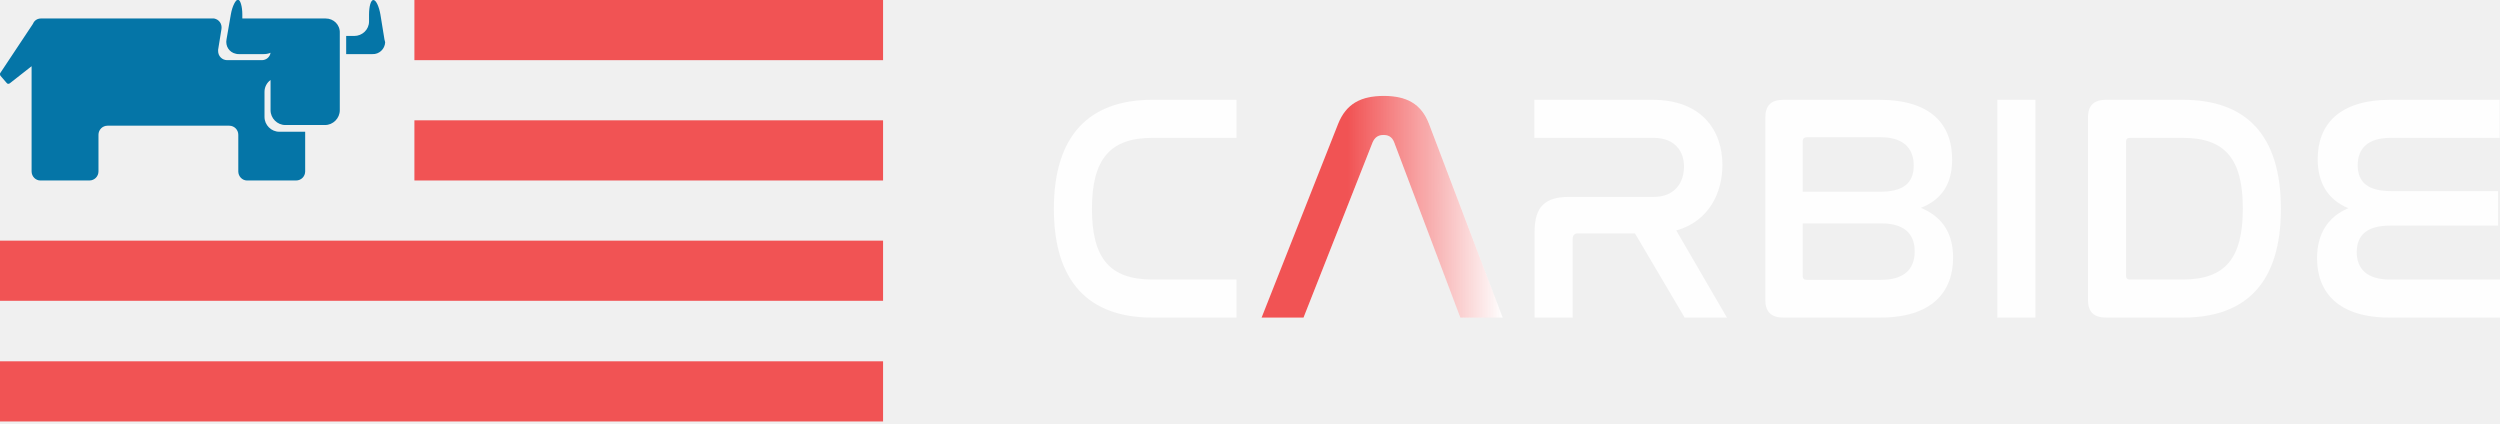
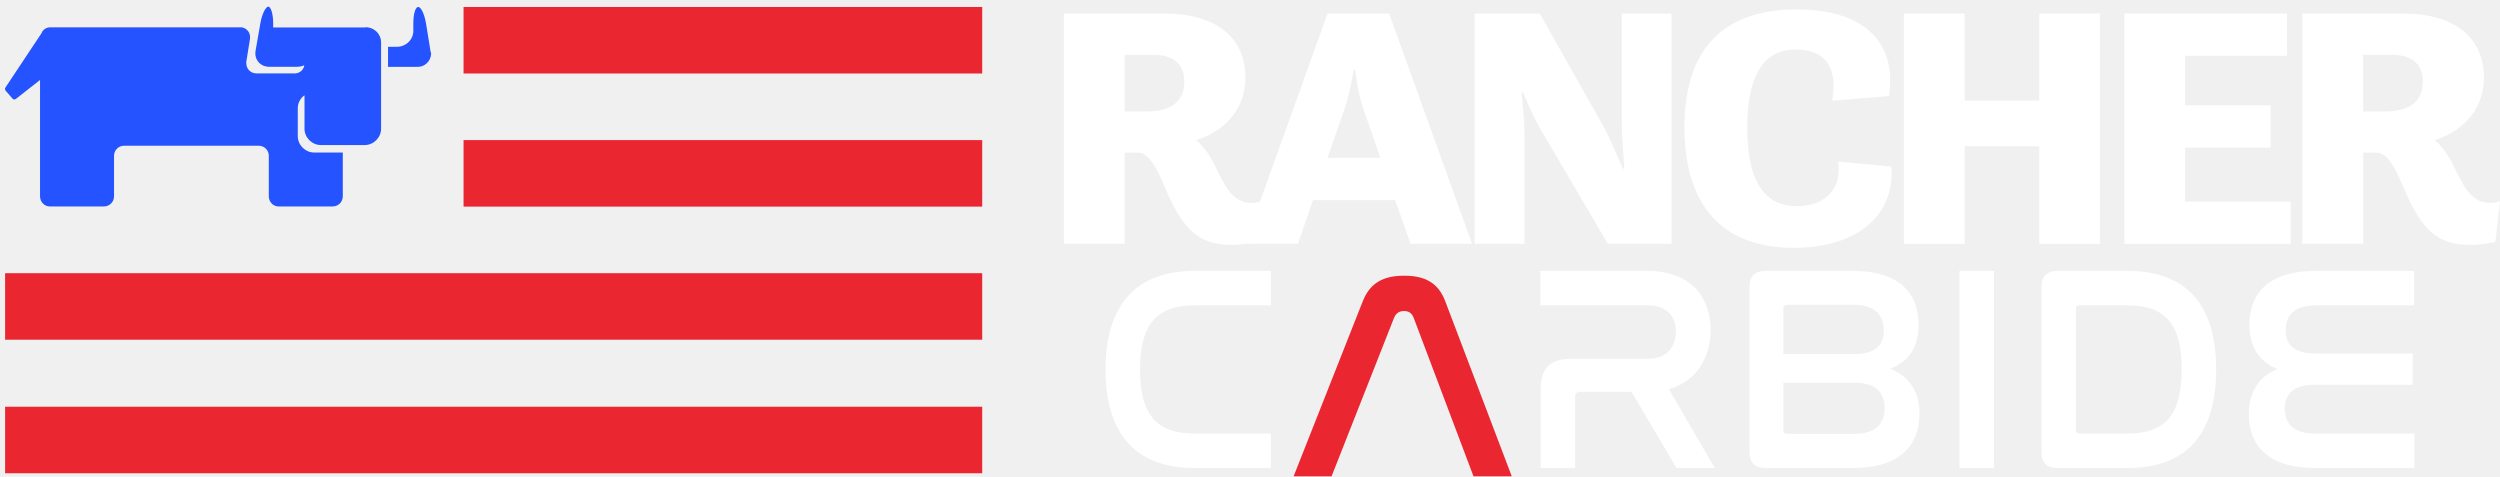
- <svg xmlns="http://www.w3.org/2000/svg" xmlns:xlink="http://www.w3.org/1999/xlink" width="196.807mm" height="33.364mm" viewBox="0 0 196.807 33.364" version="1.1" id="svg227">
-   <defs id="defs224">
-     <linearGradient id="linearGradient23951">
-       <stop style="stop-color:#f15354;stop-opacity:1;" offset="0.357" id="stop23947" />
-       <stop style="stop-color:#f15354;stop-opacity:0;" offset="1" id="stop23949" />
-     </linearGradient>
-     <rect x="131.4" y="445.245" width="472.925" height="339.488" id="rect473" />
-     <clipPath clipPathUnits="userSpaceOnUse" id="clipPath280">
-       <rect style="fill:#000000" id="rect282" width="262.8" height="126.1" x="0" y="1.3" />
-     </clipPath>
-     <filter style="color-interpolation-filters:sRGB" id="filter224">
-       <feColorMatrix type="saturate" values="1" id="feColorMatrix222" />
-     </filter>
-     <linearGradient xlink:href="#linearGradient23951" id="linearGradient23953" x1="99.316" y1="66.293" x2="118.29" y2="66.293" gradientUnits="userSpaceOnUse" />
-   </defs>
-   <g id="layer1" transform="translate(0,-50.01717)">
-     <g id="Layer_2_1_" style="filter:url(#filter224)" clip-path="url(#clipPath280)" transform="matrix(0.2645833,0,0,0.2645833,0,49.67321)">
-       <g id="Layer_1-2">
-         <path class="st0" d="m 293.6,1.2 h 28.6 c 13.6,0 22.7,6.6 22.7,19.3 0,10.4 -7.1,16.6 -14,18.8 2,1.8 3.7,4.1 4.8,6.6 2.9,5.8 4.8,12.3 10.9,12.3 0.9,0 1.9,-0.2 2.8,-0.5 l -1.3,12.2 c -2.3,0.5 -4.6,0.8 -6.9,0.9 -8.2,0 -12.9,-3.2 -17.7,-14.2 -2,-4.9 -4.9,-13.6 -8.7,-13.6 h -3.9 V 70.4 H 293.7 V 1.2 Z m 17.2,12.5 v 17 h 6.2 c 4.9,0 10.7,-1.5 10.7,-8.9 0,-6.1 -3.9,-8.1 -8.6,-8.1 z" id="path43006" style="fill:#59595b" />
-         <path class="st0" d="m 368.1,1.2 h 17.4 l 23.4,69.3 H 391.5 L 387.2,57.3 H 364 l -4.2,13.2 h -15 z m 0,43.5 H 383 l -4.7,-14.6 c -1.1,-3.9 -1.9,-7.9 -2.4,-11.9 h -0.4 c -0.6,4 -1.4,7.9 -2.6,11.8 z" id="path43003" style="fill:#59595b" />
-         <path class="st0" d="M 409.6,1.2 H 428 l 18.2,34.4 c 1.5,3 3.6,8.2 5.2,12.3 h 0.4 C 451.6,44 451.1,38.4 451.1,34.4 V 1.2 h 14.1 v 69.3 h -18 L 428.3,36.2 c -1.9,-3.7 -3.6,-7.4 -5,-11.3 h -0.4 c 0.3,3.9 0.8,8.5 0.8,12.3 V 70.5 H 409.5 V 1.2 Z" id="path43000" style="fill:#59595b" />
-         <path class="st0" d="M 468.8,35.4 C 468.8,10.3 481.2,0 500.4,0 c 20.2,0 28.4,11.1 26.1,26.1 l -16,1.4 c 1.8,-11 -2.6,-15.4 -10.4,-15.4 -7.5,0 -13.6,5.6 -13.6,23.4 0,18.9 6.6,23.7 14.1,23.7 7.1,0 12.8,-4.4 11.6,-13.5 l 15,1.5 c 1.1,14.1 -9,24.4 -27.5,24.4 C 481,71.8 468.9,60.7 468.8,35.4" id="path42997" style="fill:#59595b" />
-         <path id="path42994" style="fill:#59595b" class="st0" d="M 549.9,1.2 V 27.4 H 571 V 1.2 h 17.1 V 70.6 H 571 V 41.2 H 549.9 V 70.6 H 532.8 V 1.2 Z" />
-         <path id="path42991" style="fill:#59595b" class="st0" d="M 638.9,1.2 V 14 h -28.7 v 14.9 h 24.1 v 12.7 h -24.1 v 16.2 h 29.7 V 70.6 H 593 V 1.2 Z" />
-         <path class="st0" d="m 643.2,1.2 h 28.5 c 13.6,0 22.7,6.6 22.7,19.3 0,10.4 -7.1,16.6 -14,18.8 2,1.8 3.7,4.1 4.8,6.6 2.9,5.8 4.8,12.3 10.9,12.3 0.9,0 1.9,-0.2 2.8,-0.5 l -1.3,12.2 c -2.3,0.5 -4.6,0.8 -6.9,0.9 -8.2,0 -12.9,-3.2 -17.8,-14.2 C 670.9,51.7 668,43 664.2,43 h -3.9 v 27.4 h -17.1 z m 17.2,12.5 v 17 h 6.2 c 4.9,0 10.7,-1.5 10.7,-8.9 0,-6.1 -3.9,-8.1 -8.6,-8.1 z" id="path42988" style="fill:#59595b" />
-         <path class="st0" d="m 293.6,92 h 21.2 v 3 h -17.9 v 12.6 h 16.6 v 3 h -16.7 v 16.8 h -3.3 V 92 Z" id="path42985" style="fill:#59595b" />
-         <path class="st0" d="M 326.4,92 H 348 v 3 h -18.4 v 12.6 h 17.2 v 3 h -17.2 v 13.8 h 19.1 v 3 H 326.3 V 92 Z" id="path42982" style="fill:#59595b" />
-         <path class="st0" d="m 360.6,92 h 11 c 2.6,-0.1 5.3,0.3 7.8,1.1 1.9,0.6 3.7,1.6 5.3,2.9 1.3,1.1 2.5,2.4 3.4,3.9 0.8,1.3 1.4,2.6 1.8,4.1 0.3,1.2 0.6,2.3 0.7,3.5 0.1,1.1 0.1,1.8 0.1,2.2 0,0.4 0,1.2 -0.1,2.2 -0.1,1.2 -0.4,2.4 -0.7,3.5 -0.4,1.4 -1,2.8 -1.8,4.1 -0.9,1.5 -2,2.8 -3.4,3.9 -1.6,1.3 -3.4,2.2 -5.3,2.9 -2.5,0.8 -5.2,1.2 -7.8,1.1 h -11 z m 3.3,32.4 h 6.8 c 2.2,0 4.4,-0.3 6.5,-0.9 1.9,-0.5 3.7,-1.4 5.3,-2.7 1.5,-1.2 2.7,-2.8 3.5,-4.6 1.7,-4.2 1.7,-8.9 0,-13.2 -0.8,-1.8 -2,-3.4 -3.5,-4.6 -1.6,-1.2 -3.4,-2.1 -5.3,-2.7 -2.1,-0.6 -4.3,-0.9 -6.5,-0.9 h -6.8 z" id="path42979" style="fill:#59595b" />
-         <path class="st0" d="m 403.1,92 h 21.6 v 3 h -18.4 v 12.6 h 17.2 v 3 h -17.2 v 13.8 h 19.1 v 3 H 403 V 92 Z" id="path42976" style="fill:#59595b" />
-         <path class="st0" d="m 437.8,92 h 9.3 c 0.5,0 1.1,0 1.9,0 0.9,0 1.7,0.1 2.6,0.3 1,0.2 1.9,0.4 2.9,0.8 1,0.4 1.8,0.9 2.6,1.6 0.8,0.7 1.4,1.7 1.9,2.7 0.5,1.2 0.8,2.6 0.8,3.9 0.1,1.4 -0.2,2.9 -0.9,4.2 -0.5,1 -1.3,2 -2.2,2.7 -0.9,0.7 -1.9,1.2 -2.9,1.5 -1,0.3 -2,0.6 -3,0.7 l 10.3,17 h -3.8 l -10,-16.8 h -6.1 v 16.8 h -3.3 V 92 Z m 3.3,15.6 h 7 c 1.4,0.1 2.9,-0.2 4.2,-0.7 0.9,-0.3 1.8,-0.9 2.5,-1.6 0.6,-0.6 1,-1.2 1.2,-2 0.4,-1.3 0.4,-2.7 0,-4 -0.3,-0.8 -0.7,-1.4 -1.2,-2 -0.7,-0.7 -1.6,-1.2 -2.5,-1.6 -1.4,-0.5 -2.8,-0.7 -4.2,-0.7 h -7 z" id="path42973" style="fill:#59595b" />
-         <path class="st0" d="m 483.3,92 h 3.4 l 14.9,35.4 h -3.7 L 494,118 h -18.7 l -4,9.4 h -3.5 z m 1.5,3.6 -8.2,19.4 h 16.2 z" id="path42970" style="fill:#59595b" />
-         <path class="st0" d="m 511.7,92 h 3.3 v 32.4 h 16.5 v 3 h -19.8 z" id="path42967" style="fill:#59595b" />
-         <path id="path42964" style="fill:#f15354" class="st1" d="M 123.3,1.3 H 262.8 V 19.2 H 123.3 Z" />
-         <path id="path42961" style="fill:#f15354" class="st1" d="m 123.3,37.1 h 139.5 v 17.9 H 123.3 Z" />
-         <path id="path42958" style="fill:#f15354" class="st1" d="M 0,72.9 H 262.8 V 90.8 H 0 Z" />
-         <path id="path42955" style="fill:#f15354" class="st1" d="m 0,108.8 h 262.8 v 17.9 H 0 Z" />
-         <path class="st2" d="m 114.4,13.1 -1.2,-7.4 c -0.4,-2.4 -1.3,-4.4 -2.1,-4.4 -0.8,0 -1.3,2 -1.3,4.4 v 2 c 0,2.4 -2,4.3 -4.4,4.3 H 103 v 5.4 h 7.8 c 2,0.1 3.7,-1.5 3.8,-3.5 -0.1,-0.3 -0.1,-0.6 -0.2,-0.8" id="path42952" style="fill:#0575a7" />
-         <path class="st2" d="M 96.9,6.8 H 72.5 c -0.1,0 -0.3,0 -0.4,0 V 5.6 c 0,-2.4 -0.6,-4.4 -1.3,-4.4 -0.7,0 -1.7,2 -2.1,4.3 L 67.4,13 c -0.4,2 0.8,3.9 2.8,4.3 0.3,0.1 0.6,0.1 0.9,0.1 h 7.3 c 0.7,0 1.4,-0.1 2.1,-0.4 -0.2,1.3 -1.3,2.2 -2.6,2.2 H 67.6 c -1.5,0 -2.7,-1.2 -2.7,-2.7 0,0 0,0 0,0 0,-0.1 0,-0.3 0,-0.4 l 1,-6.2 c 0.2,-1.5 -0.7,-2.8 -2.2,-3.1 0,0 0,0 0,0 -0.1,0 -0.3,0 -0.4,0 H 12.2 c -1.1,0 -2,0.6 -2.4,1.6 L 0.1,23 c -0.2,0.2 -0.1,0.6 0,0.8 L 2,26 c 0.2,0.3 0.6,0.3 0.9,0.1 L 9.4,21 v 31.3 c 0,1.5 1.2,2.7 2.6,2.7 0,0 0,0 0.1,0 h 14.5 c 1.5,0 2.7,-1.2 2.7,-2.7 V 41.4 c 0,-1.5 1.2,-2.7 2.7,-2.7 0,0 0,0 0,0 h 36.2 c 1.5,0 2.7,1.2 2.7,2.7 0,0 0,0 0,0 v 10.9 c 0,1.5 1.2,2.7 2.6,2.7 0,0 0,0 0.1,0 h 14.5 c 1.5,0 2.7,-1.2 2.7,-2.7 v 0 -11.8 h -7.7 c -2.4,0 -4.4,-2 -4.4,-4.4 0,0 0,0 0,0 v -7.5 c 0,-1.4 0.7,-2.7 1.8,-3.5 v 9 c 0,2.4 2,4.4 4.4,4.4 h 11.8 c 2.4,0 4.4,-2 4.4,-4.4 v -23 C 101.2,8.7 99.3,6.8 96.9,6.8" id="path42949" style="fill:#0575a7" />
-       </g>
+ <svg xmlns="http://www.w3.org/2000/svg" width="112.51" height="21.437" viewBox="0 0 29.768 5.672" version="1.1" id="svg28582" xml:space="preserve">
+   <defs id="defs28579" />
+   <g id="layer1" transform="translate(-44.88067,-76.6798)">
+     <path d="m 57.547,76.841 h 1.205 c 0.573,0 0.958,0.261 0.958,0.764 0,0.411 -0.298,0.658 -0.589,0.743 0.087,0.07 0.151,0.162 0.204,0.261 0.122,0.232 0.204,0.487 0.46,0.487 0.065,0 0.117,-0.02 0.117,-0.02 l -0.056,0.484 c 0,0 -0.156,0.036 -0.291,0.036 -0.347,0 -0.546,-0.126 -0.749,-0.561 -0.087,-0.195 -0.207,-0.537 -0.369,-0.537 h -0.165 v 1.084 h -0.724 v -2.741 m 0.724,0.491 v 0.675 h 0.26 c 0.207,0 0.451,-0.061 0.451,-0.353 0,-0.24 -0.165,-0.321 -0.364,-0.321 h -0.347 z" id="path31128" style="fill:#ffffff;stroke-width:0.124" />
+     <path d="m 60.688,76.841 h 0.733 l 0.988,2.742 h -0.733 l -0.182,-0.52 h -0.98 l -0.178,0.52 H 59.703 L 60.688,76.841 m 0,1.718 h 0.629 l -0.2,-0.576 c -0.069,-0.195 -0.1,-0.471 -0.1,-0.471 h -0.018 c 0,0 -0.044,0.28 -0.109,0.467 z" id="path31130" style="fill:#ffffff;stroke-width:0.124" />
+     <path d="m 62.439,76.841 h 0.776 l 0.767,1.36 c 0.065,0.118 0.151,0.325 0.222,0.487 h 0.018 c -0.009,-0.155 -0.031,-0.373 -0.031,-0.532 V 76.841 h 0.593 v 2.742 H 64.026 L 63.229,78.227 c -0.074,-0.122 -0.151,-0.3 -0.213,-0.447 h -0.018 c 0.013,0.155 0.035,0.337 0.035,0.487 v 1.316 H 62.439 V 76.841" id="path31132" style="fill:#ffffff;stroke-width:0.124" />
+     <path d="m 64.938,78.193 c 0,-0.991 0.524,-1.401 1.335,-1.401 0.853,0 1.196,0.438 1.1,1.031 l -0.676,0.056 c 0.074,-0.435 -0.109,-0.609 -0.438,-0.609 -0.316,0 -0.573,0.22 -0.573,0.926 0,0.748 0.278,0.939 0.593,0.939 0.298,0 0.542,-0.175 0.489,-0.532 l 0.633,0.061 c 0.047,0.556 -0.382,0.967 -1.162,0.967 -0.789,0 -1.301,-0.438 -1.301,-1.438" id="path31134" style="fill:#ffffff;stroke-width:0.124" />
+     <polyline points="172.5,26.84 178.15,26.84 178.15,35.47 185.09,35.47 185.09,26.84 190.74,26.84 190.74,49.68 185.09,49.68    185.09,40 178.15,40 178.15,49.68 172.5,49.68 172.5,26.84  " id="polyline31136" transform="matrix(0.1280814,0,0,0.120067,45.45656,73.61865)" style="fill:#ffffff" />
+     <polyline points="193,26.84 208.12,26.84 208.12,31.03 198.65,31.03 198.65,35.94 206.6,35.94 206.6,40.13 198.65,40.13    198.65,45.48 208.46,45.48 208.46,49.68 193,49.68 193,26.84  " id="polyline31138" transform="matrix(0.1280814,0,0,0.120067,45.45656,73.61865)" style="fill:#ffffff" />
+     <path d="m 72.295,76.841 h 1.205 c 0.573,0 0.958,0.261 0.958,0.764 0,0.411 -0.298,0.658 -0.589,0.743 0.087,0.07 0.151,0.162 0.204,0.261 0.122,0.232 0.204,0.487 0.46,0.487 0.065,0 0.117,-0.02 0.117,-0.02 l -0.056,0.484 c 0,0 -0.156,0.036 -0.291,0.036 -0.347,0 -0.546,-0.126 -0.749,-0.561 -0.087,-0.195 -0.207,-0.537 -0.369,-0.537 h -0.165 v 1.084 H 72.295 v -2.741 m 0.724,0.491 v 0.675 h 0.26 c 0.207,0 0.451,-0.061 0.451,-0.353 0,-0.24 -0.165,-0.321 -0.364,-0.321 h -0.347 z" id="path31140" style="fill:#ffffff;stroke-width:0.124" />
+     <g aria-label="CARBIDE" id="text31335" style="font-size:27.455px;line-height:1.25;font-family:Poppins;-inkscape-font-specification:'Poppins, Normal';font-variant-ligatures:none;white-space:pre;display:inline;fill:#b70000;stroke-width:1.144" transform="matrix(0.1621808,0,0,0.1621808,60.10304,58.9021)">
+       <path d="m -6.152,129.506 c -4.202,0 -6.54,2.38 -6.54,7.247 0,4.846 2.316,7.226 6.54,7.226 h 5.596 v -2.53 H -6.152 c -2.809,0 -4.009,-1.394 -4.009,-4.696 0,-3.323 1.222,-4.717 4.009,-4.717 h 5.596 v -2.53 z" style="fill:#ffffff;stroke-width:0.893" id="path31550" />
+       <path d="m 8.492,132.946 c 0.15,-0.343 0.386,-0.493 0.729,-0.493 0.343,0 0.579,0.15 0.708,0.493 l 4.395,11.643 h 2.809 L 12.245,131.724 c -0.515,-1.351 -1.501,-1.865 -3.002,-1.865 -1.522,0 -2.509,0.515 -3.045,1.865 l -5.082,12.865 h 2.787 z" style="font-family:Nasalization;-inkscape-font-specification:Nasalization;stroke-width:0.893;fill:#ea2630;fill-opacity:1" id="path31552" />
+       <path d="m 19.234,129.506 v 2.53 h 7.933 c 1.394,0 2.015,0.879 2.015,1.908 0,1.029 -0.579,2.015 -2.015,2.015 h -5.639 c -1.587,0 -2.273,0.665 -2.273,2.294 v 5.725 h 2.53 v -5.232 c 0,-0.257 0.129,-0.364 0.364,-0.364 h 3.774 l 3.302,5.596 h 2.809 l -3.366,-5.789 c 2.208,-0.622 3.066,-2.551 3.066,-4.353 0,-2.316 -1.394,-4.331 -4.653,-4.331 z" style="fill:#ffffff;stroke-width:0.893" id="path31554" />
+       <path d="m 35.787,129.506 c -0.815,0 -1.201,0.386 -1.201,1.179 v 12.114 c 0,0.793 0.386,1.179 1.201,1.179 h 6.432 c 3.409,0 4.846,-1.672 4.846,-3.988 0,-1.672 -0.772,-2.744 -2.144,-3.302 1.351,-0.536 2.08,-1.544 2.08,-3.216 0,-2.359 -1.437,-3.967 -4.846,-3.967 z m 1.286,8.212 h 5.21 c 1.479,0 2.23,0.643 2.23,1.865 0,1.179 -0.708,1.887 -2.23,1.887 h -4.931 c -0.172,0 -0.279,-0.064 -0.279,-0.236 z m 0,-5.467 c 0,-0.172 0.107,-0.257 0.279,-0.257 h 4.889 c 1.544,0 2.208,0.75 2.208,1.887 0,1.179 -0.729,1.737 -2.23,1.737 h -5.146 z" style="fill:#ffffff;stroke-width:0.893" id="path31556" />
+       <path d="m 50.002,129.506 v 14.473 h 2.53 v -14.473 z" style="fill:#ffffff;stroke-width:0.893" id="path31558" />
+       <path d="m 57.228,129.506 c -0.815,0 -1.201,0.386 -1.201,1.179 v 12.114 c 0,0.793 0.386,1.179 1.201,1.179 h 5.103 c 4.245,0 6.518,-2.359 6.518,-7.226 0,-4.889 -2.294,-7.247 -6.518,-7.247 z m 1.329,2.787 c 0,-0.193 0.086,-0.257 0.279,-0.257 h 3.495 c 2.809,0 3.988,1.394 3.988,4.696 0,3.323 -1.179,4.717 -3.988,4.717 h -3.495 c -0.193,0 -0.279,-0.064 -0.279,-0.257 z" style="fill:#ffffff;stroke-width:0.893" id="path31560" />
+       <path d="m 76.139,129.506 c -3.409,0 -4.846,1.63 -4.846,3.945 0,1.587 0.686,2.702 2.037,3.259 -1.329,0.557 -2.08,1.672 -2.08,3.323 0,2.251 1.394,3.945 4.824,3.945 h 7.333 v -2.53 h -7.333 c -1.479,0 -2.187,-0.686 -2.187,-1.823 0,-1.179 0.75,-1.758 2.208,-1.758 h 7.183 v -2.294 h -7.118 c -1.458,0 -2.208,-0.536 -2.208,-1.715 0,-1.115 0.665,-1.822 2.187,-1.822 h 7.247 v -2.53 z" style="fill:#ffffff;stroke-width:0.893" id="path31562" />
    </g>
-     <g aria-label="CARBIDE" transform="matrix(0.2645833,0,0,0.2645833,46.74974,-50.08454)" id="text471" style="font-size:96px;white-space:pre;fill:#fefefe;fill-opacity:1">
-       <path d="m 166.152,408.03 c -18.816,0 -29.28,10.656 -29.28,32.448 0,21.696 10.368,32.352 29.28,32.352 h 25.056 v -11.328 h -25.056 c -12.576,0 -17.952,-6.24 -17.952,-21.024 0,-14.88 5.472,-21.12 17.952,-21.12 h 25.056 v -11.328 z" style="-inkscape-font-specification:Nasalization;fill:#fefefe;fill-opacity:1" id="path43027" />
-       <path d="m 231.72,420.702 c 0.672,-1.536 1.728,-2.208 3.264,-2.208 1.536,0 2.592,0.672 3.168,2.208 l 19.68,52.128 h 12.576 l -21.888,-57.6 c -2.304,-6.048 -6.72,-8.352 -13.44,-8.352 -6.816,0 -11.232,2.304 -13.632,8.352 l -22.752,57.6 h 12.48 z" style="-inkscape-font-specification:Nasalization;fill:#fefefe;fill-opacity:1" id="path43024" />
-       <path d="m 279.816,408.03 v 11.328 h 35.52 c 6.24,0 9.024,3.936 9.024,8.544 0,4.608 -2.592,9.024 -9.024,9.024 h -25.248 c -7.104,0 -10.176,2.976 -10.176,10.272 v 25.632 h 11.328 v -23.424 c 0,-1.152 0.576,-1.632 1.632,-1.632 h 16.896 l 14.784,25.056 h 12.576 l -15.072,-25.92 c 9.888,-2.784 13.728,-11.424 13.728,-19.488 0,-10.368 -6.24,-19.392 -20.832,-19.392 z" style="-inkscape-font-specification:Nasalization;fill:#fefefe;fill-opacity:1" id="path43021" />
-       <path d="m 353.928,408.03 c -3.648,0 -5.376,1.728 -5.376,5.28 v 54.24 c 0,3.552 1.728,5.28 5.376,5.28 h 28.8 c 15.264,0 21.696,-7.488 21.696,-17.856 0,-7.488 -3.456,-12.288 -9.6,-14.784 6.048,-2.4 9.312,-6.912 9.312,-14.4 0,-10.56 -6.432,-17.76 -21.696,-17.76 z m 5.76,36.768 h 23.328 c 6.624,0 9.984,2.88 9.984,8.352 0,5.28 -3.168,8.448 -9.984,8.448 h -22.08 c -0.768,0 -1.248,-0.288 -1.248,-1.056 z m 0,-24.48 c 0,-0.768 0.48,-1.152 1.248,-1.152 h 21.888 c 6.912,0 9.888,3.36 9.888,8.448 0,5.28 -3.264,7.776 -9.984,7.776 h -23.04 z" style="-inkscape-font-specification:Nasalization;fill:#fefefe;fill-opacity:1" id="path43018" />
-       <path d="m 417.576,408.03 v 64.8 h 11.328 v -64.8 z" style="-inkscape-font-specification:Nasalization;fill:#fefefe;fill-opacity:1" id="path43015" />
-       <path d="m 449.928,408.03 c -3.648,0 -5.376,1.728 -5.376,5.28 v 54.24 c 0,3.552 1.728,5.28 5.376,5.28 h 22.848 c 19.008,0 29.184,-10.56 29.184,-32.352 0,-21.888 -10.272,-32.448 -29.184,-32.448 z m 5.952,12.48 c 0,-0.864 0.384,-1.152 1.248,-1.152 h 15.648 c 12.576,0 17.856,6.24 17.856,21.024 0,14.88 -5.28,21.12 -17.856,21.12 h -15.648 c -0.864,0 -1.248,-0.288 -1.248,-1.152 z" style="-inkscape-font-specification:Nasalization;fill:#fefefe;fill-opacity:1" id="path43012" />
-       <path d="m 534.6,408.03 c -15.264,0 -21.696,7.296 -21.696,17.664 0,7.104 3.072,12.096 9.12,14.592 -5.952,2.496 -9.312,7.488 -9.312,14.88 0,10.08 6.24,17.664 21.6,17.664 h 32.832 v -11.328 h -32.832 c -6.624,0 -9.792,-3.072 -9.792,-8.16 0,-5.28 3.36,-7.872 9.888,-7.872 h 32.16 v -10.272 h -31.872 c -6.528,0 -9.888,-2.4 -9.888,-7.68 0,-4.992 2.976,-8.16 9.792,-8.16 h 32.448 v -11.328 z" style="-inkscape-font-specification:Nasalization;fill:#fefefe;fill-opacity:1" id="path43009" />
-     </g>
-     <g aria-label="A" id="text939" style="font-size:25.4px;font-family:Nasalization;-inkscape-font-specification:Nasalization;fill:url(#linearGradient23953);stroke-width:0.265">
-       <path d="m 108.054,61.226 c 0.178,-0.406 0.457,-0.584 0.864,-0.584 0.406,0 0.686,0.178 0.838,0.584 l 5.207,13.792 h 3.327 l -5.791,-15.24 c -0.61,-1.6 -1.778,-2.21 -3.556,-2.21 -1.803,0 -2.972,0.61 -3.607,2.21 l -6.02,15.24 h 3.302 z" id="path43030" />
-     </g>
+     <rect x="50.4" y="76.763" class="st1" width="6.176" height="0.792" id="rect11" style="fill:#ea2630;fill-opacity:1;stroke-width:0.044" />
+     <rect x="50.4" y="78.348" class="st1" width="6.176" height="0.792" id="rect12" style="fill:#ea2630;fill-opacity:1;stroke-width:0.044" />
+     <rect y="79.933" class="st1" width="11.635" height="0.792" id="rect13" style="fill:#ea2630;fill-opacity:1;stroke-width:0.044" x="44.941" />
+     <rect y="81.523" class="st1" width="11.635" height="0.792" id="rect14" style="fill:#ea2630;fill-opacity:1;stroke-width:0.044" x="44.941" />
+     <path class="st2" d="m 50.006,77.286 -0.053,-0.328 c -0.018,-0.106 -0.058,-0.195 -0.093,-0.195 -0.035,0 -0.058,0.089 -0.058,0.195 v 0.089 c 0,0.106 -0.089,0.19 -0.195,0.19 h -0.106 v 0.239 h 0.345 c 0.089,0.004 0.164,-0.066 0.168,-0.155 -0.004,-0.013 -0.004,-0.027 -0.009,-0.035" id="path14" style="fill:#2453ff;fill-opacity:1;stroke-width:0.044" />
+     <path class="st2" d="m 49.231,77.007 h -1.08 c -0.004,0 -0.013,0 -0.018,0 v -0.053 c 0,-0.106 -0.027,-0.195 -0.058,-0.195 -0.031,0 -0.075,0.089 -0.093,0.19 l -0.058,0.332 c -0.018,0.089 0.035,0.173 0.124,0.19 0.013,0.004 0.027,0.004 0.04,0.004 h 0.323 c 0.031,0 0.062,-0.004 0.093,-0.018 -0.009,0.058 -0.058,0.097 -0.115,0.097 h -0.456 c -0.066,0 -0.12,-0.053 -0.12,-0.12 v 0 c 0,-0.004 0,-0.013 0,-0.018 l 0.044,-0.274 c 0.009,-0.066 -0.031,-0.124 -0.097,-0.137 v 0 c -0.004,0 -0.013,0 -0.018,0 h -2.262 c -0.049,0 -0.089,0.027 -0.106,0.071 l -0.429,0.646 c -0.009,0.009 -0.004,0.027 0,0.035 l 0.084,0.097 c 0.009,0.013 0.027,0.013 0.04,0.004 l 0.288,-0.226 v 1.386 c 0,0.066 0.053,0.12 0.115,0.12 0,0 0,0 0.004,0 h 0.642 c 0.066,0 0.12,-0.053 0.12,-0.12 v -0.483 c 0,-0.066 0.053,-0.12 0.12,-0.12 v 0 h 1.603 c 0.066,0 0.12,0.053 0.12,0.12 v 0 0.483 c 0,0.066 0.053,0.12 0.115,0.12 0,0 0,0 0.004,0 h 0.642 c 0.066,0 0.12,-0.053 0.12,-0.12 v 0 -0.522 h -0.341 c -0.106,0 -0.195,-0.089 -0.195,-0.195 v 0 -0.332 c 0,-0.062 0.031,-0.12 0.08,-0.155 v 0.398 c 0,0.106 0.089,0.195 0.195,0.195 h 0.522 c 0.106,0 0.195,-0.089 0.195,-0.195 v -1.018 c 0.004,-0.106 -0.08,-0.19 -0.186,-0.19" id="path15" style="fill:#2453ff;fill-opacity:1;stroke-width:0.044" />
  </g>
</svg>
